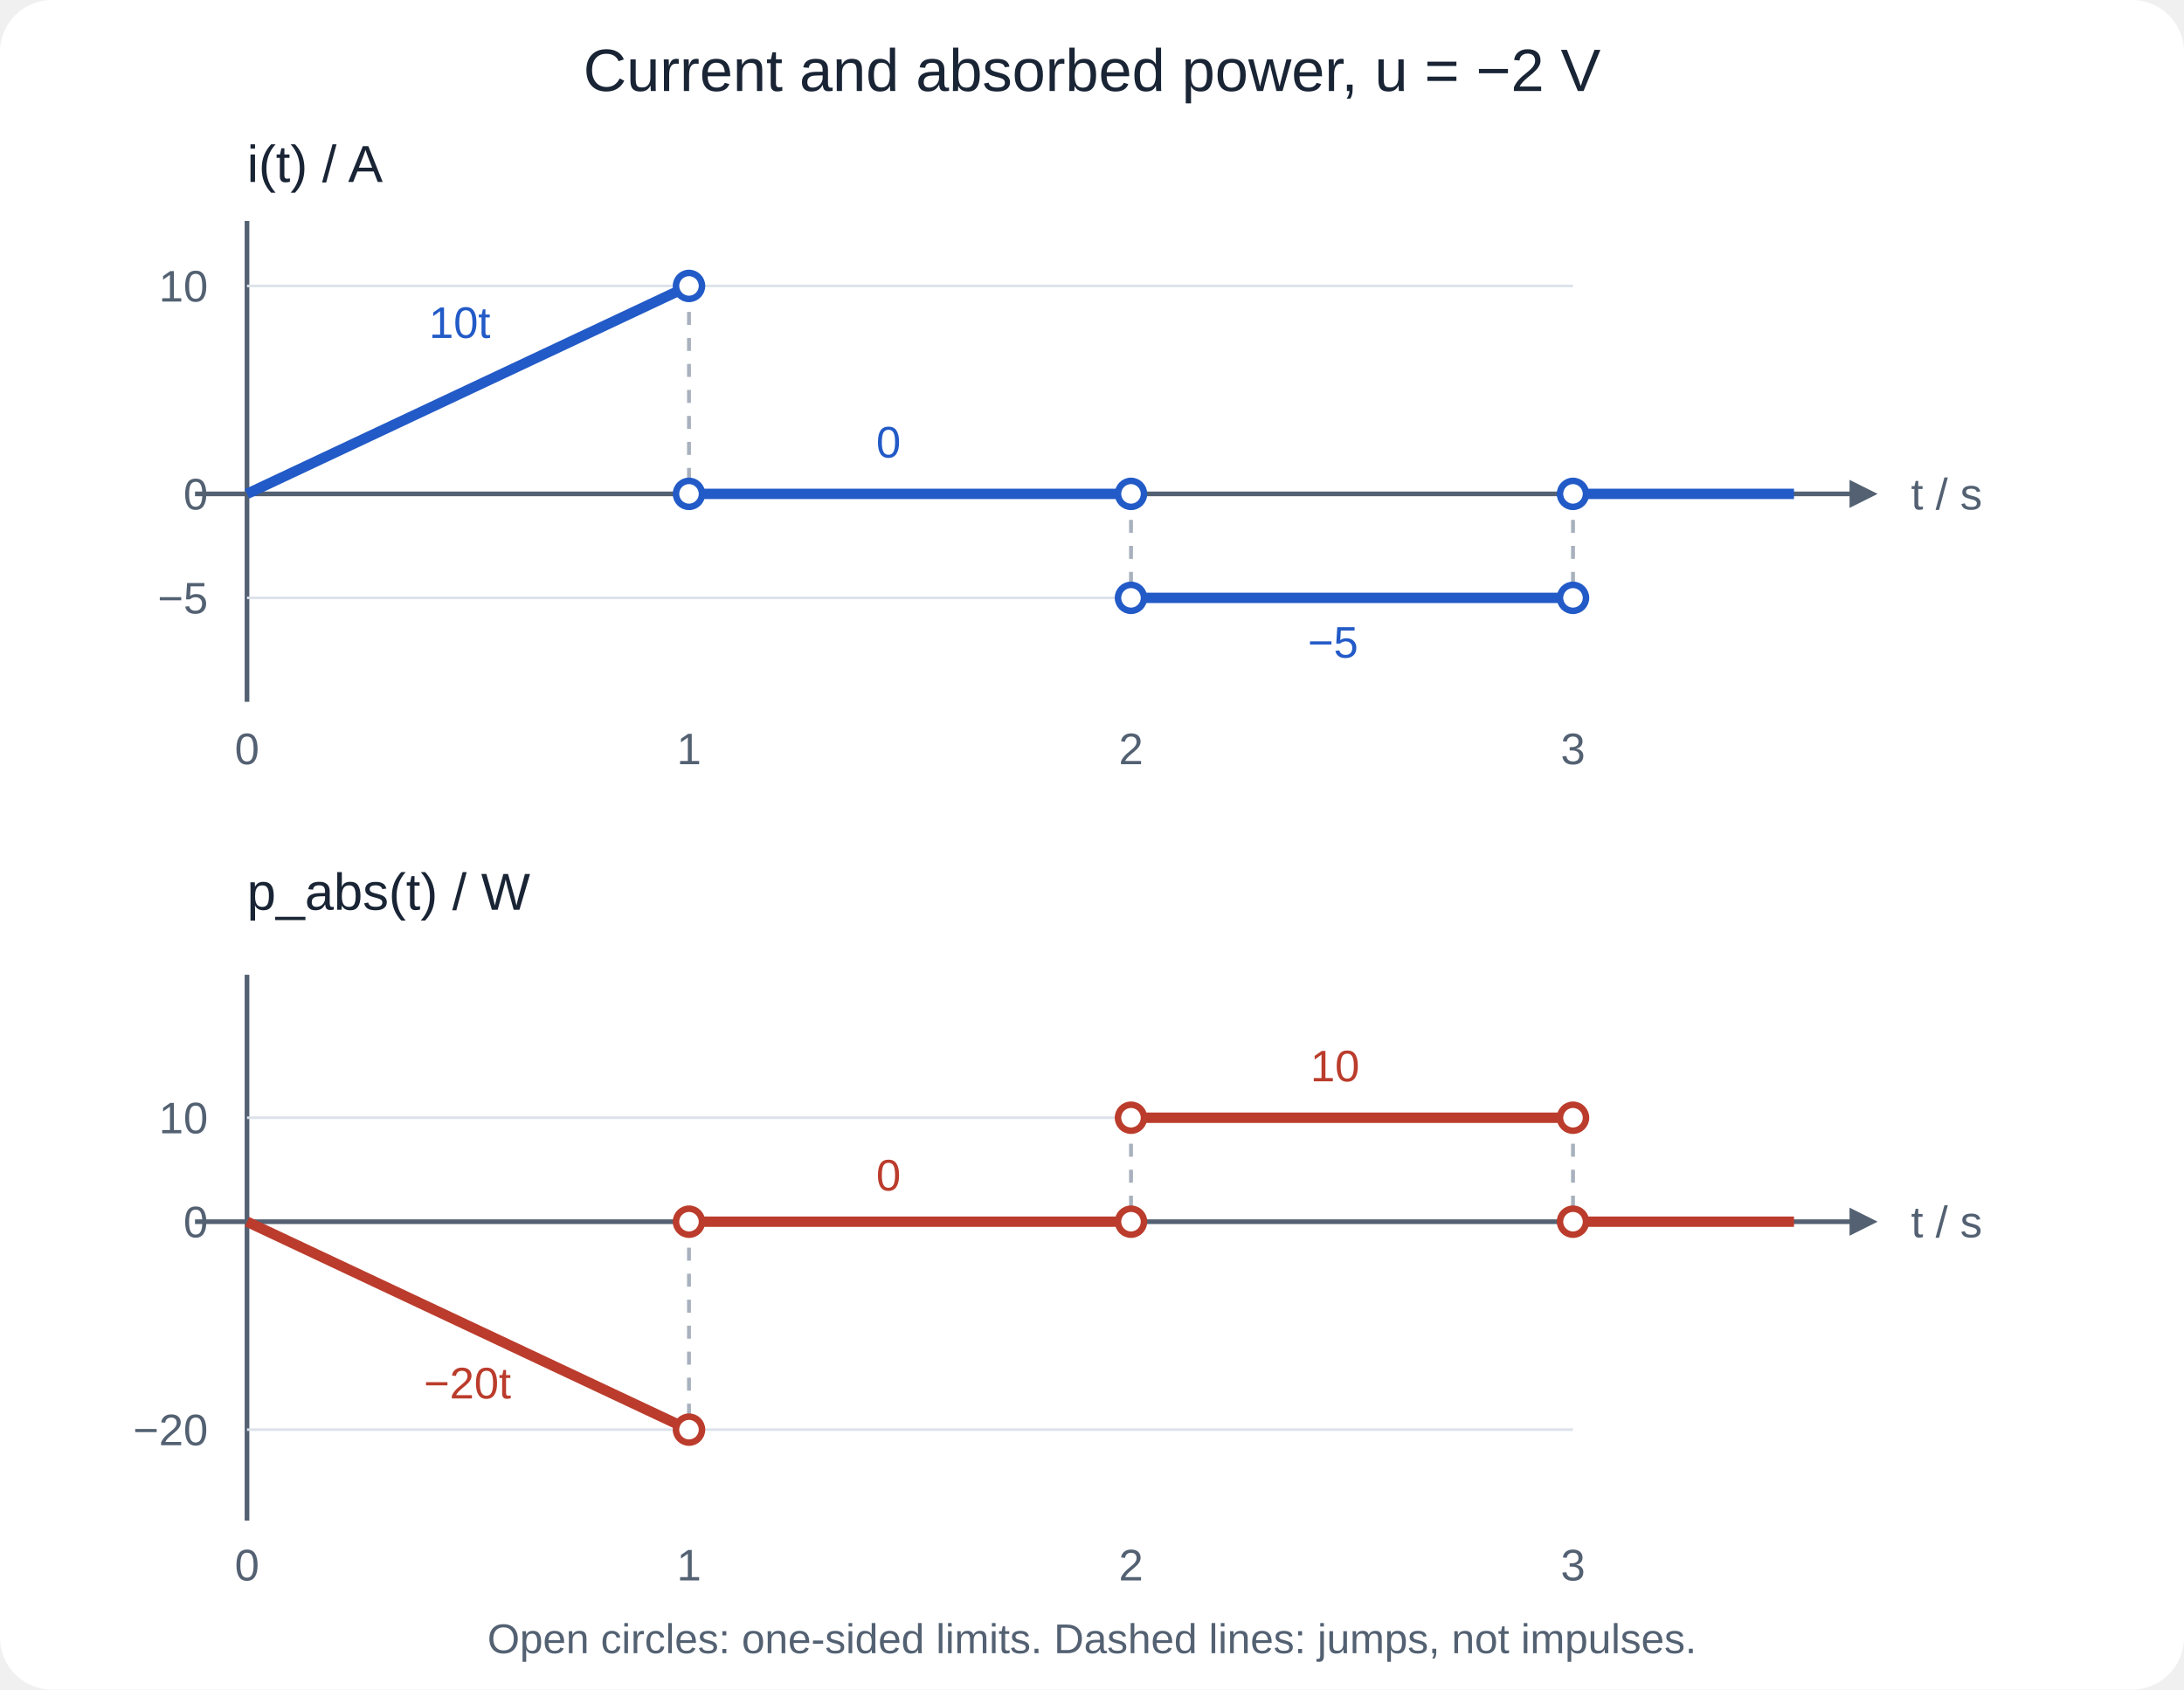
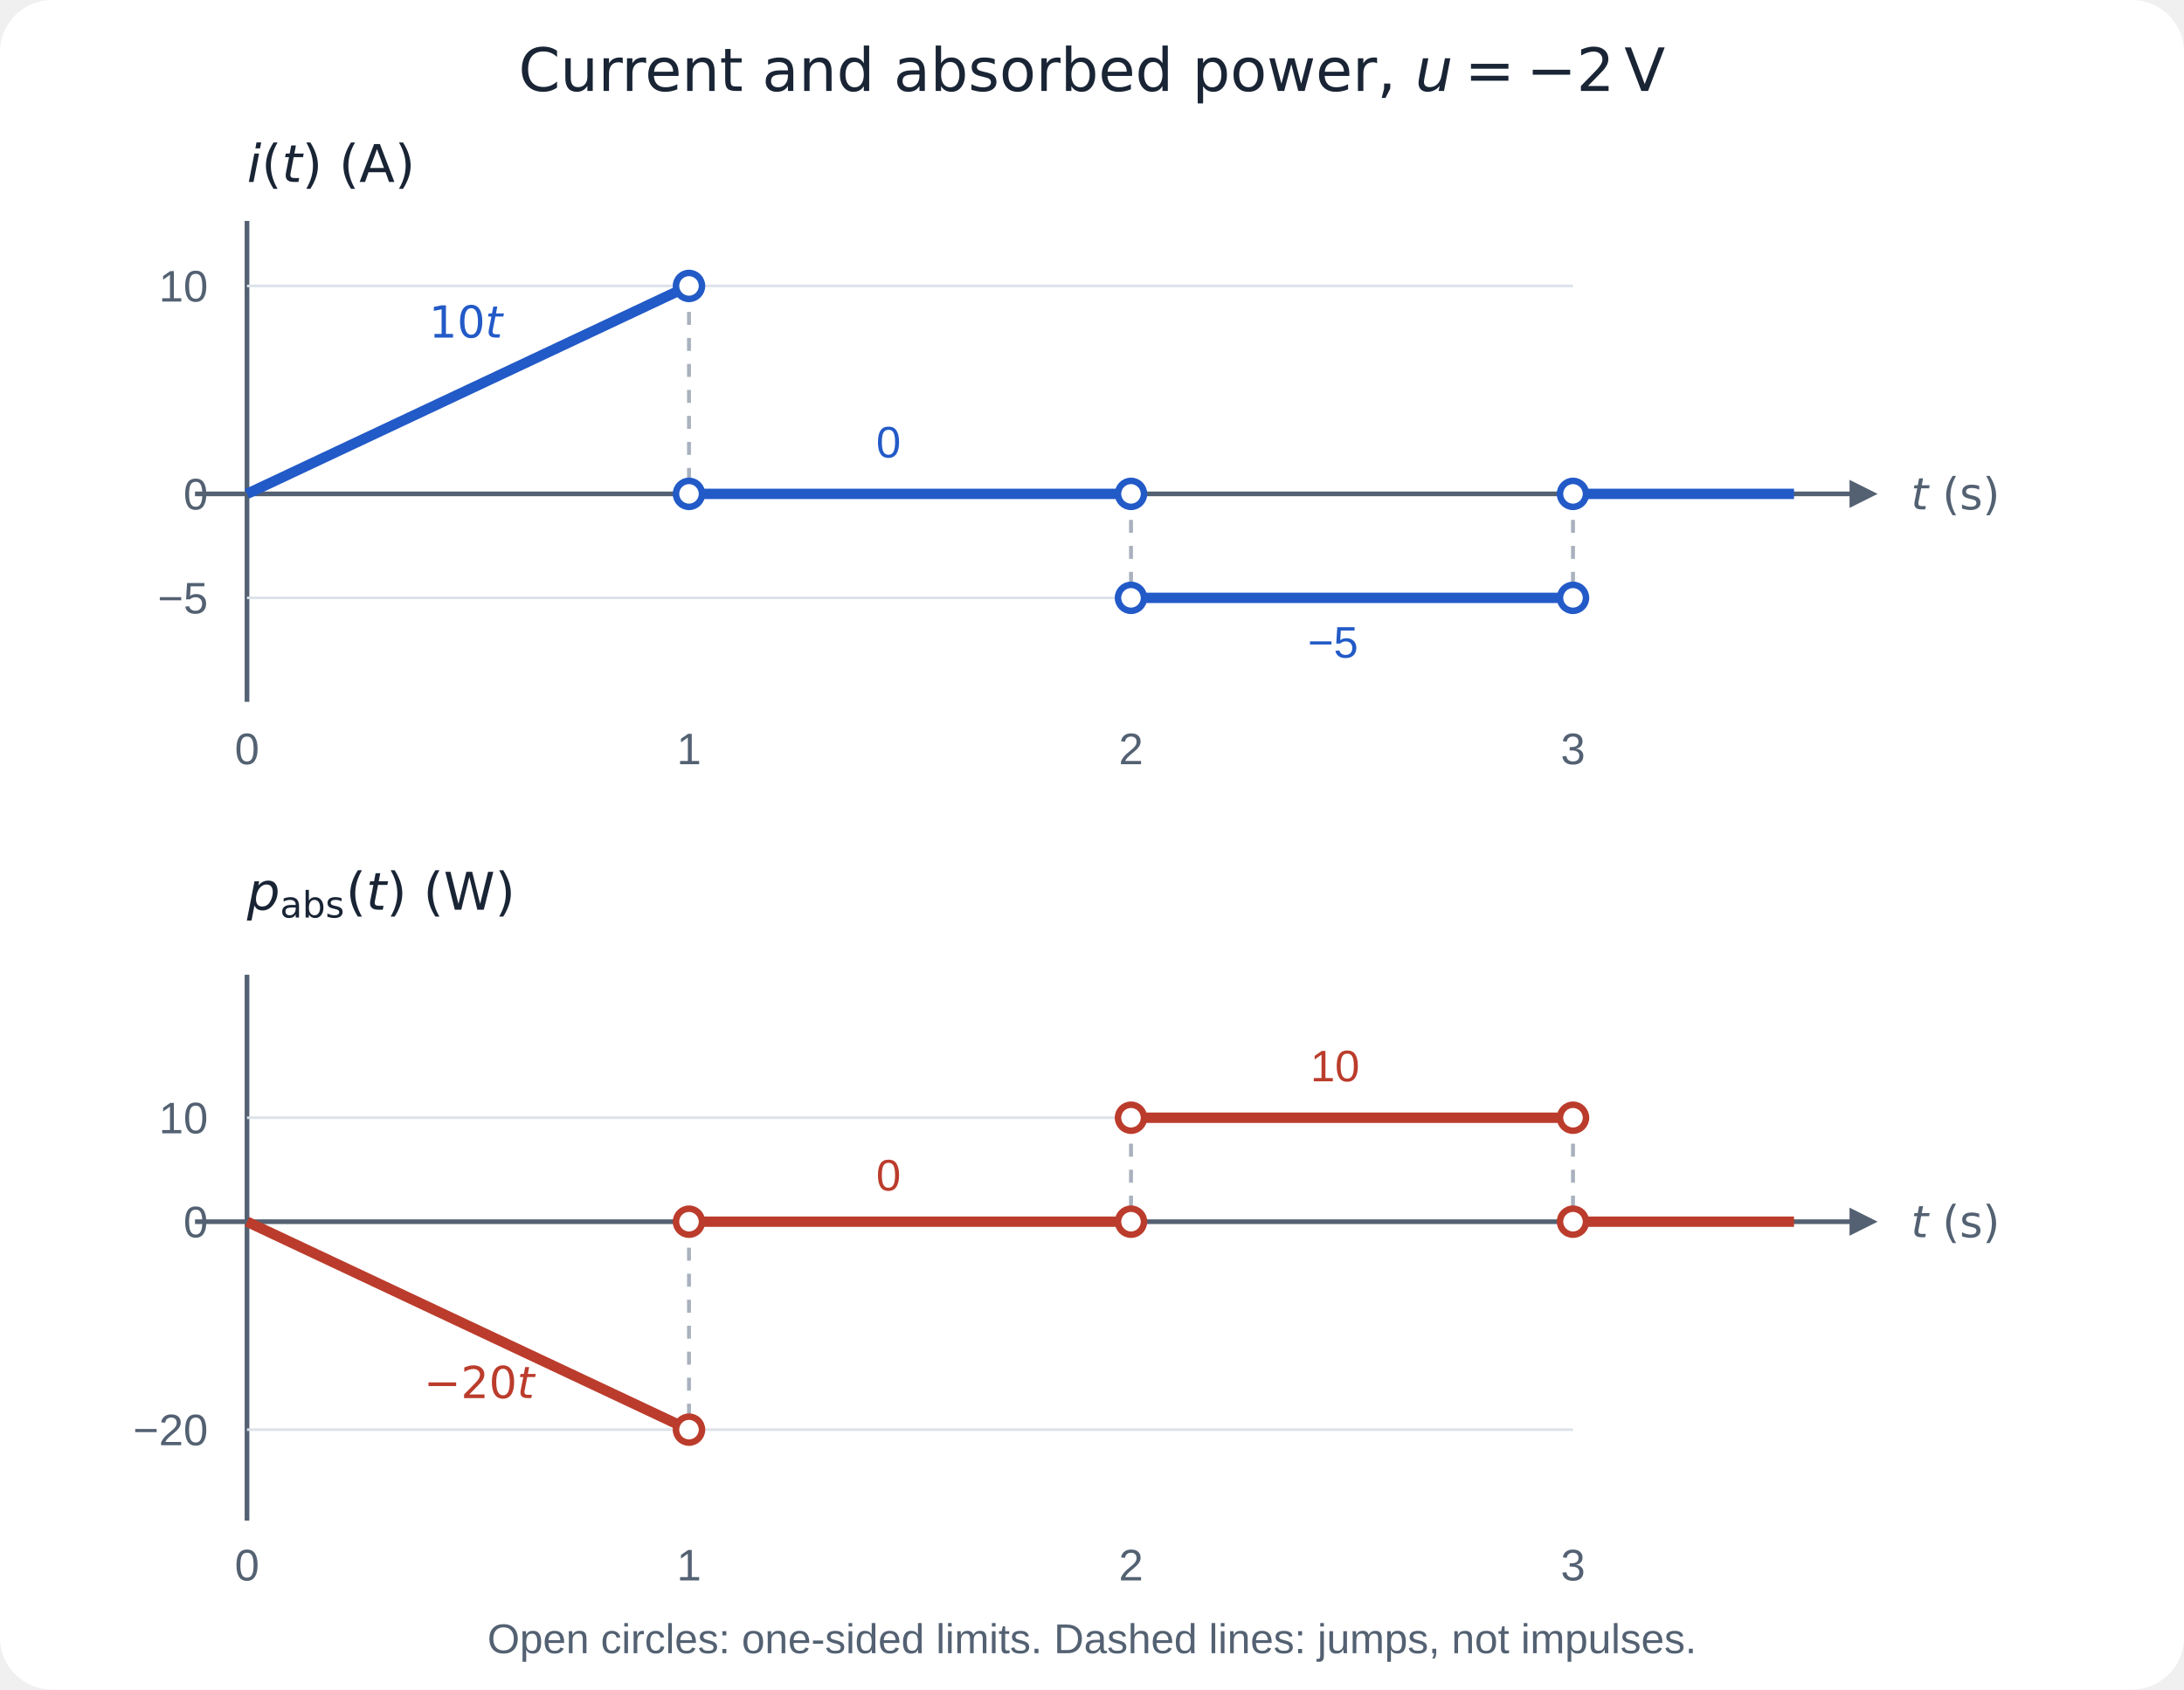
<svg xmlns="http://www.w3.org/2000/svg" width="840" height="650" viewBox="0 0 840 650" role="img" aria-labelledby="title desc">
  <defs>
    <marker id="axis" viewBox="0 0 10 10" refX="8" refY="5" markerWidth="6" markerHeight="6" orient="auto">
      <path d="M0 0L10 5L0 10Z" fill="#536172" />
    </marker>
  </defs>
  <rect width="840" height="650" rx="20" fill="white" />
  <g font-family="Arial, sans-serif" fill="#192435">
-     <text x="420" y="35" font-size="23" text-anchor="middle">Current and absorbed power, u = −2 V</text>
-     <text x="95" y="70" font-size="20">i(t) / A</text>
+     <g role="img" data-math-label="true" aria-label="Current and absorbed power, u = −2 V">
+       <path d="M214.243 19.522 L214.243 21.912 Q213.097 20.844 211.8 20.32 Q210.502 19.791 209.043 19.791 Q206.168 19.791 204.641 21.549 Q203.114 23.306 203.114 26.63 Q203.114 29.944 204.641 31.701 Q206.168 33.458 209.043 33.458 Q210.502 33.458 211.8 32.93 Q213.097 32.402 214.243 31.334 L214.243 33.706 Q213.054 34.515 211.721 34.921 Q210.391 35.323 208.91 35.323 Q205.101 35.323 202.909 32.995 Q200.72 30.662 200.72 26.63 Q200.72 22.587 202.909 20.258 Q205.101 17.926 208.91 17.926 Q210.412 17.926 211.742 18.325 Q213.075 18.724 214.243 19.522 Z M217.445 30.033 L217.445 22.418 L219.511 22.418 L219.511 29.954 Q219.511 31.74 220.205 32.635 Q220.902 33.527 222.296 33.527 Q223.967 33.527 224.938 32.459 Q225.911 31.392 225.911 29.548 L225.911 22.418 L227.978 22.418 L227.978 34.996 L225.911 34.996 L225.911 33.063 Q225.16 34.209 224.165 34.766 Q223.173 35.323 221.858 35.323 Q219.691 35.323 218.566 33.976 Q217.445 32.628 217.445 30.033 Z M222.645 22.116 L222.645 22.116 Z M239.522 24.348 Q239.173 24.147 238.764 24.053 Q238.354 23.956 237.862 23.956 Q236.108 23.956 235.17 25.096 Q234.232 26.235 234.232 28.37 L234.232 34.996 L232.155 34.996 L232.155 22.418 L234.232 22.418 L234.232 24.373 Q234.886 23.227 235.928 22.673 Q236.974 22.116 238.469 22.116 Q238.681 22.116 238.94 22.145 Q239.198 22.17 239.511 22.228 L239.522 24.348 Z M248.518 24.348 Q248.169 24.147 247.76 24.053 Q247.35 23.956 246.858 23.956 Q245.104 23.956 244.166 25.096 Q243.228 26.235 243.228 28.37 L243.228 34.996 L241.151 34.996 L241.151 22.418 L243.228 22.418 L243.228 24.373 Q243.882 23.227 244.924 22.673 Q245.97 22.116 247.465 22.116 Q247.677 22.116 247.936 22.145 Q248.194 22.17 248.507 22.228 L248.518 24.348 Z M260.986 28.19 L260.986 29.2 L251.484 29.2 Q251.62 31.334 252.77 32.452 Q253.92 33.57 255.976 33.57 Q257.165 33.57 258.283 33.279 Q259.401 32.987 260.504 32.402 L260.504 34.357 Q259.39 34.828 258.222 35.075 Q257.054 35.323 255.854 35.323 Q252.842 35.323 251.085 33.573 Q249.327 31.82 249.327 28.83 Q249.327 25.742 250.995 23.931 Q252.662 22.116 255.494 22.116 Q258.031 22.116 259.509 23.752 Q260.986 25.383 260.986 28.19 Z M258.919 27.582 Q258.898 25.89 257.97 24.88 Q257.043 23.867 255.516 23.867 Q253.787 23.867 252.749 24.844 Q251.71 25.822 251.552 27.597 L258.919 27.582 Z M274.834 27.403 L274.834 34.996 L272.768 34.996 L272.768 27.471 Q272.768 25.685 272.07 24.801 Q271.373 23.913 269.983 23.913 Q268.308 23.913 267.341 24.981 Q266.374 26.044 266.374 27.888 L266.374 34.996 L264.297 34.996 L264.297 22.418 L266.374 22.418 L266.374 24.373 Q267.118 23.238 268.121 22.677 Q269.127 22.116 270.442 22.116 Q272.61 22.116 273.72 23.457 Q274.834 24.797 274.834 27.403 Z M280.998 18.846 L280.998 22.418 L285.253 22.418 L285.253 24.025 L280.998 24.025 L280.998 30.853 Q280.998 32.391 281.419 32.829 Q281.839 33.268 283.133 33.268 L285.253 33.268 L285.253 34.996 L283.133 34.996 Q280.739 34.996 279.83 34.105 Q278.921 33.21 278.921 30.853 L278.921 24.025 L277.404 24.025 L277.404 22.418 L278.921 22.418 L278.921 18.846 L280.998 18.846 Z M301 28.675 Q298.495 28.675 297.529 29.246 Q296.562 29.818 296.562 31.201 Q296.562 32.301 297.288 32.948 Q298.014 33.591 299.257 33.591 Q300.979 33.591 302.017 32.373 Q303.056 31.155 303.056 29.135 L303.056 28.675 L301 28.675 Z M305.122 27.82 L305.122 34.996 L303.056 34.996 L303.056 33.088 Q302.348 34.231 301.291 34.777 Q300.235 35.323 298.707 35.323 Q296.777 35.323 295.635 34.238 Q294.495 33.153 294.495 31.334 Q294.495 29.214 295.915 28.136 Q297.338 27.058 300.156 27.058 L303.056 27.058 L303.056 26.853 Q303.056 25.426 302.118 24.646 Q301.18 23.867 299.484 23.867 Q298.405 23.867 297.381 24.125 Q296.361 24.384 295.419 24.902 L295.419 22.99 Q296.551 22.551 297.618 22.336 Q298.686 22.116 299.696 22.116 Q302.427 22.116 303.775 23.532 Q305.122 24.945 305.122 27.82 Z M319.835 27.403 L319.835 34.996 L317.768 34.996 L317.768 27.471 Q317.768 25.685 317.071 24.801 Q316.374 23.913 314.983 23.913 Q313.308 23.913 312.342 24.981 Q311.375 26.044 311.375 27.888 L311.375 34.996 L309.298 34.996 L309.298 22.418 L311.375 22.418 L311.375 24.373 Q312.119 23.238 313.121 22.677 Q314.128 22.116 315.443 22.116 Q317.61 22.116 318.72 23.457 Q319.835 24.797 319.835 27.403 Z M332.23 24.327 L332.23 17.52 L334.297 17.52 L334.297 34.996 L332.23 34.996 L332.23 33.11 Q331.58 34.231 330.584 34.777 Q329.592 35.323 328.198 35.323 Q325.92 35.323 324.486 33.505 Q323.055 31.683 323.055 28.718 Q323.055 25.753 324.486 23.935 Q325.92 22.116 328.198 22.116 Q329.592 22.116 330.584 22.663 Q331.58 23.205 332.23 24.327 Z M325.19 28.718 Q325.19 30.997 326.128 32.294 Q327.066 33.591 328.705 33.591 Q330.344 33.591 331.285 32.294 Q332.23 30.997 332.23 28.718 Q332.23 26.44 331.285 25.142 Q330.344 23.845 328.705 23.845 Q327.066 23.845 326.128 25.142 Q325.19 26.44 325.19 28.718 Z M351.582 28.675 Q349.077 28.675 348.111 29.246 Q347.144 29.818 347.144 31.201 Q347.144 32.301 347.87 32.948 Q348.596 33.591 349.839 33.591 Q351.561 33.591 352.599 32.373 Q353.638 31.155 353.638 29.135 L353.638 28.675 L351.582 28.675 Z M355.704 27.82 L355.704 34.996 L353.638 34.996 L353.638 33.088 Q352.93 34.231 351.873 34.777 Q350.817 35.323 349.289 35.323 Q347.36 35.323 346.217 34.238 Q345.077 33.153 345.077 31.334 Q345.077 29.214 346.497 28.136 Q347.92 27.058 350.738 27.058 L353.638 27.058 L353.638 26.853 Q353.638 25.426 352.7 24.646 Q351.762 23.867 350.066 23.867 Q348.988 23.867 347.963 24.125 Q346.943 24.384 346.001 24.902 L346.001 22.99 Q347.133 22.551 348.2 22.336 Q349.268 22.116 350.278 22.116 Q353.009 22.116 354.357 23.532 Q355.704 24.945 355.704 27.82 Z M368.99 28.718 Q368.99 26.44 368.052 25.142 Q367.114 23.845 365.475 23.845 Q363.833 23.845 362.895 25.142 Q361.957 26.44 361.957 28.718 Q361.957 30.997 362.895 32.294 Q363.833 33.591 365.475 33.591 Q367.114 33.591 368.052 32.294 Q368.99 30.997 368.99 28.718 Z M361.957 24.327 Q362.611 23.205 363.603 22.663 Q364.598 22.116 365.978 22.116 Q368.271 22.116 369.701 23.935 Q371.135 25.753 371.135 28.718 Q371.135 31.683 369.701 33.505 Q368.271 35.323 365.978 35.323 Q364.598 35.323 363.603 34.777 Q362.611 34.231 361.957 33.11 L361.957 34.996 L359.88 34.996 L359.88 17.52 L361.957 17.52 L361.957 24.327 Z M382.576 22.788 L382.576 24.743 Q381.703 24.294 380.758 24.071 Q379.816 23.845 378.803 23.845 Q377.264 23.845 376.495 24.316 Q375.726 24.787 375.726 25.732 Q375.726 26.45 376.276 26.86 Q376.826 27.27 378.49 27.64 L379.198 27.798 Q381.397 28.269 382.324 29.128 Q383.252 29.987 383.252 31.525 Q383.252 33.279 381.864 34.303 Q380.477 35.323 378.051 35.323 Q377.042 35.323 375.946 35.126 Q374.849 34.928 373.638 34.536 L373.638 32.402 Q374.785 32.998 375.895 33.297 Q377.006 33.591 378.098 33.591 Q379.557 33.591 380.341 33.092 Q381.128 32.592 381.128 31.683 Q381.128 30.842 380.56 30.393 Q379.996 29.944 378.073 29.527 L377.354 29.358 Q375.435 28.955 374.58 28.118 Q373.728 27.281 373.728 25.822 Q373.728 24.046 374.986 23.083 Q376.244 22.116 378.558 22.116 Q379.701 22.116 380.711 22.285 Q381.724 22.451 382.576 22.788 Z M391.414 23.867 Q389.754 23.867 388.787 25.164 Q387.821 26.461 387.821 28.718 Q387.821 30.975 388.78 32.272 Q389.743 33.57 391.414 33.57 Q393.068 33.57 394.031 32.269 Q394.997 30.964 394.997 28.718 Q394.997 26.483 394.031 25.175 Q393.068 23.867 391.414 23.867 Z M391.414 22.116 Q394.11 22.116 395.648 23.87 Q397.19 25.62 397.19 28.718 Q397.19 31.805 395.648 33.566 Q394.11 35.323 391.414 35.323 Q388.708 35.323 387.174 33.566 Q385.643 31.805 385.643 28.718 Q385.643 25.62 387.174 23.87 Q388.708 22.116 391.414 22.116 Z M407.901 24.348 Q407.553 24.147 407.143 24.053 Q406.733 23.956 406.241 23.956 Q404.487 23.956 403.549 25.096 Q402.611 26.235 402.611 28.37 L402.611 34.996 L400.534 34.996 L400.534 22.418 L402.611 22.418 L402.611 24.373 Q403.265 23.227 404.307 22.673 Q405.353 22.116 406.848 22.116 Q407.06 22.116 407.319 22.145 Q407.578 22.17 407.89 22.228 L407.901 24.348 Z M419.1 28.718 Q419.1 26.44 418.162 25.142 Q417.224 23.845 415.586 23.845 Q413.943 23.845 413.005 25.142 Q412.067 26.44 412.067 28.718 Q412.067 30.997 413.005 32.294 Q413.943 33.591 415.586 33.591 Q417.224 33.591 418.162 32.294 Q419.1 30.997 419.1 28.718 Z M412.067 24.327 Q412.721 23.205 413.713 22.663 Q414.709 22.116 416.089 22.116 Q418.381 22.116 419.812 23.935 Q421.246 25.753 421.246 28.718 Q421.246 31.683 419.812 33.505 Q418.381 35.323 416.089 35.323 Q414.709 35.323 413.713 34.777 Q412.721 34.231 412.067 33.11 L412.067 34.996 L409.99 34.996 L409.99 17.52 L412.067 17.52 L412.067 24.327 Z M435.428 28.19 L435.428 29.2 L425.927 29.2 Q426.063 31.334 427.213 32.452 Q428.363 33.57 430.419 33.57 Q431.608 33.57 432.726 33.279 Q433.844 32.987 434.947 32.402 L434.947 34.357 Q433.833 34.828 432.665 35.075 Q431.497 35.323 430.297 35.323 Q427.285 35.323 425.528 33.573 Q423.77 31.82 423.77 28.83 Q423.77 25.742 425.438 23.931 Q427.105 22.116 429.937 22.116 Q432.474 22.116 433.951 23.752 Q435.428 25.383 435.428 28.19 Z M433.362 27.582 Q433.34 25.89 432.413 24.88 Q431.486 23.867 429.959 23.867 Q428.23 23.867 427.192 24.844 Q426.153 25.822 425.995 27.597 L433.362 27.582 Z M447.096 24.327 L447.096 17.52 L449.162 17.52 L449.162 34.996 L447.096 34.996 L447.096 33.11 Q446.445 34.231 445.45 34.777 Q444.458 35.323 443.063 35.323 Q440.785 35.323 439.351 33.505 Q437.921 31.683 437.921 28.718 Q437.921 25.753 439.351 23.935 Q440.785 22.116 443.063 22.116 Q444.458 22.116 445.45 22.663 Q446.445 23.205 447.096 24.327 Z M440.055 28.718 Q440.055 30.997 440.993 32.294 Q441.931 33.591 443.57 33.591 Q445.209 33.591 446.15 32.294 Q447.096 30.997 447.096 28.718 Q447.096 26.44 446.15 25.142 Q445.209 23.845 443.57 23.845 Q441.931 23.845 440.993 25.142 Q440.055 26.44 440.055 28.718 Z M462.728 33.11 L462.728 39.78 L460.651 39.78 L460.651 22.418 L462.728 22.418 L462.728 24.327 Q463.382 23.205 464.374 22.663 Q465.369 22.116 466.749 22.116 Q469.042 22.116 470.472 23.935 Q471.906 25.753 471.906 28.718 Q471.906 31.683 470.472 33.505 Q469.042 35.323 466.749 35.323 Q465.369 35.323 464.374 34.777 Q463.382 34.231 462.728 33.11 Z M469.761 28.718 Q469.761 26.44 468.823 25.142 Q467.885 23.845 466.246 23.845 Q464.604 23.845 463.666 25.142 Q462.728 26.44 462.728 28.718 Q462.728 30.997 463.666 32.294 Q464.604 33.591 466.246 33.591 Q467.885 33.591 468.823 32.294 Q469.761 30.997 469.761 28.718 Z M480.202 23.867 Q478.542 23.867 477.575 25.164 Q476.609 26.461 476.609 28.718 Q476.609 30.975 477.568 32.272 Q478.531 33.57 480.202 33.57 Q481.856 33.57 482.819 32.269 Q483.785 30.964 483.785 28.718 Q483.785 26.483 482.819 25.175 Q481.856 23.867 480.202 23.867 Z M480.202 22.116 Q482.898 22.116 484.436 23.87 Q485.978 25.62 485.978 28.718 Q485.978 31.805 484.436 33.566 Q482.898 35.323 480.202 35.323 Q477.496 35.323 475.962 33.566 Q474.431 31.805 474.431 28.718 Q474.431 25.62 475.962 23.87 Q477.496 22.116 480.202 22.116 Z M488.201 22.418 L490.267 22.418 L492.851 32.233 L495.421 22.418 L497.857 22.418 L500.441 32.233 L503.014 22.418 L505.081 22.418 L501.789 34.996 L499.352 34.996 L496.646 24.686 L493.929 34.996 L491.489 34.996 L488.201 22.418 Z M518.972 28.19 L518.972 29.2 L509.47 29.2 Q509.607 31.334 510.757 32.452 Q511.907 33.57 513.962 33.57 Q515.152 33.57 516.269 33.279 Q517.387 32.987 518.49 32.402 L518.49 34.357 Q517.376 34.828 516.208 35.075 Q515.04 35.323 513.84 35.323 Q510.828 35.323 509.071 33.573 Q507.314 31.82 507.314 28.83 Q507.314 25.742 508.981 23.931 Q510.649 22.116 513.481 22.116 Q516.018 22.116 517.495 23.752 Q518.972 25.383 518.972 28.19 Z M516.905 27.582 Q516.884 25.89 515.957 24.88 Q515.03 23.867 513.502 23.867 Q511.774 23.867 510.735 24.844 Q509.696 25.822 509.538 27.597 L516.905 27.582 Z M529.651 24.348 Q529.302 24.147 528.892 24.053 Q528.483 23.956 527.99 23.956 Q526.237 23.956 525.299 25.096 Q524.361 26.235 524.361 28.37 L524.361 34.996 L522.284 34.996 L522.284 22.418 L524.361 22.418 L524.361 24.373 Q525.015 23.227 526.057 22.673 Q527.103 22.116 528.598 22.116 Q528.81 22.116 529.069 22.145 Q529.327 22.17 529.64 22.228 L529.651 24.348 Z M532.347 32.143 L534.715 32.143 L534.715 34.076 L532.875 37.67 L531.427 37.67 L532.347 34.076 L532.347 32.143 Z M545.812 30.008 L547.285 22.418 L549.362 22.418 L547.889 29.933 Q547.778 30.483 547.727 30.874 Q547.677 31.266 547.677 31.525 Q547.677 32.481 548.259 33.005 Q548.845 33.527 549.912 33.527 Q551.573 33.527 552.784 32.405 Q553.998 31.28 554.369 29.379 L555.752 22.418 L557.819 22.418 L555.382 34.996 L553.316 34.996 L553.729 33.02 Q552.856 34.12 551.648 34.723 Q550.441 35.323 549.082 35.323 Q547.429 35.323 546.509 34.418 Q545.589 33.512 545.589 31.895 Q545.589 31.561 545.643 31.054 Q545.7 30.547 545.812 30.008 Z M565.768 24.553 L580.165 24.553 L580.165 26.44 L565.768 26.44 L565.768 24.553 Z M565.768 29.135 L580.165 29.135 L580.165 31.043 L565.768 31.043 L565.768 29.135 Z M589.521 26.831 L603.917 26.831 L603.917 28.74 L589.521 28.74 L589.521 26.831 Z M610.769 33.088 L618.686 33.088 L618.686 34.996 L608.041 34.996 L608.041 33.088 Q609.331 31.751 611.559 29.502 Q613.791 27.248 614.363 26.594 Q615.451 25.372 615.883 24.524 Q616.318 23.676 616.318 22.857 Q616.318 21.52 615.38 20.679 Q614.442 19.834 612.936 19.834 Q611.869 19.834 610.683 20.205 Q609.5 20.575 608.153 21.329 L608.153 19.037 Q609.522 18.487 610.711 18.206 Q611.904 17.926 612.893 17.926 Q615.498 17.926 617.047 19.231 Q618.596 20.532 618.596 22.709 Q618.596 23.744 618.208 24.672 Q617.823 25.595 616.799 26.853 Q616.519 27.18 615.013 28.736 Q613.511 30.292 610.769 33.088 Z M631.303 34.996 L624.903 18.228 L627.271 18.228 L632.586 32.344 L637.909 18.228 L640.266 18.228 L633.876 34.996 L631.303 34.996 Z" fill="#192435" stroke="none" data-math-glyph="true" />
+     </g>
+     <g role="img" data-math-label="true" aria-label="i(t) / A">
+       <path d="M98.662 54.8 L100.459 54.8 L100.019 57.078 L98.222 57.078 L98.662 54.8 Z M97.841 59.059 L99.638 59.059 L97.5 69.997 L95.703 69.997 L97.841 59.059 Z M106.757 54.822 Q105.45 57.066 104.813 59.266 Q104.179 61.462 104.179 63.719 Q104.179 65.972 104.819 68.184 Q105.46 70.397 106.757 72.634 L105.194 72.634 Q103.732 70.338 103.004 68.122 Q102.275 65.906 102.275 63.719 Q102.275 61.541 102.997 59.334 Q103.722 57.125 105.194 54.822 L106.757 54.822 Z M116.816 59.059 L116.544 60.456 L112.959 60.456 L111.797 66.394 Q111.737 66.725 111.709 66.95 Q111.681 67.175 111.681 67.3 Q111.681 67.925 112.056 68.209 Q112.431 68.494 113.263 68.494 L115.078 68.494 L114.775 69.997 L113.056 69.997 Q111.456 69.997 110.669 69.372 Q109.884 68.747 109.884 67.478 Q109.884 67.253 109.912 66.984 Q109.941 66.716 110 66.394 L111.162 60.456 L109.638 60.456 L109.922 59.059 L111.416 59.059 L112.022 55.953 L113.819 55.953 L113.222 59.059 L116.816 59.059 Z M117.804 54.822 L119.367 54.822 Q120.829 57.125 121.557 59.334 Q122.286 61.541 122.286 63.719 Q122.286 65.906 121.557 68.122 Q120.829 70.338 119.367 72.634 L117.804 72.634 Q119.101 70.397 119.742 68.184 Q120.382 65.972 120.382 63.719 Q120.382 61.462 119.742 59.266 Q119.101 57.066 117.804 54.822 Z M136.561 54.822 Q135.255 57.066 134.618 59.266 Q133.983 61.462 133.983 63.719 Q133.983 65.972 134.624 68.184 Q135.264 70.397 136.561 72.634 L134.999 72.634 Q133.536 70.338 132.808 68.122 Q132.08 65.906 132.08 63.719 Q132.08 61.541 132.802 59.334 Q133.527 57.125 134.999 54.822 L136.561 54.822 Z M145.002 57.359 L142.323 64.616 L147.686 64.616 L145.002 57.359 Z M143.886 55.416 L146.123 55.416 L151.68 69.997 L149.63 69.997 L148.302 66.256 L141.73 66.256 L140.402 69.997 L138.32 69.997 L143.886 55.416 Z M153.449 54.822 L155.011 54.822 Q156.474 57.125 157.202 59.334 Q157.93 61.541 157.93 63.719 Q157.93 65.906 157.202 68.122 Q156.474 70.338 155.011 72.634 L153.449 72.634 Q154.746 70.397 155.386 68.184 Q156.027 65.972 156.027 63.719 Q156.027 61.462 155.386 59.266 Q154.746 57.066 153.449 54.822 Z" fill="#192435" stroke="none" data-math-glyph="true" />
+     </g>
    <path d="M95 270V85M75 190H720" stroke="#536172" stroke-width="1.8" fill="none" marker-end="url(#axis)" />
    <path d="M95 110H605M95 230H605" stroke="#dce2ea" fill="none" />
    <g fill="#536172" font-size="17" text-anchor="end">
      <text x="80" y="116">10</text>
      <text x="80" y="196">0</text>
      <text x="80" y="236">−5</text>
    </g>
    <g stroke="#a8b1bd" stroke-dasharray="5 5" stroke-width="1.5">
      <path d="M265 110V190" />
      <path d="M435 190V230" />
      <path d="M605 190V230" />
    </g>
    <g fill="none" stroke="#225ac7" stroke-width="4">
      <path d="M95 190L265 110M265 190H435M435 230H605M605 190H690" />
    </g>
    <g fill="white" stroke="#225ac7" stroke-width="2.5">
      <circle cx="265" cy="110" r="5" />
      <circle cx="265" cy="190" r="5" />
      <circle cx="435" cy="190" r="5" />
      <circle cx="435" cy="230" r="5" />
      <circle cx="605" cy="230" r="5" />
      <circle cx="605" cy="190" r="5" />
    </g>
    <g font-size="17" fill="#225ac7">
-       <text x="165" y="130">10t</text>
+       <g role="img" data-math-label="true" aria-label="10t">
+         <path d="M167.109 128.457 L169.848 128.457 L169.848 119 L166.867 119.598 L166.867 118.071 L169.832 117.473 L171.508 117.473 L171.508 128.457 L174.246 128.457 L174.246 129.867 L167.109 129.867 L167.109 128.457 Z M181.219 118.578 Q179.925 118.578 179.272 119.853 Q178.621 121.125 178.621 123.683 Q178.621 126.231 179.272 127.506 Q179.925 128.781 181.219 128.781 Q182.523 128.781 183.174 127.506 Q183.827 126.231 183.827 123.683 Q183.827 121.125 183.174 119.853 Q182.523 118.578 181.219 118.578 Z M181.219 117.25 Q183.304 117.25 184.404 118.9 Q185.503 120.546 185.503 123.683 Q185.503 126.812 184.404 128.462 Q183.304 130.109 181.219 130.109 Q179.136 130.109 178.037 128.462 Q176.937 126.812 176.937 123.683 Q176.937 120.546 178.037 118.9 Q179.136 117.25 181.219 117.25 Z M193.82 120.57 L193.589 121.758 L190.542 121.758 L189.554 126.805 Q189.503 127.086 189.479 127.277 Q189.455 127.469 189.455 127.575 Q189.455 128.106 189.774 128.348 Q190.093 128.59 190.799 128.59 L192.343 128.59 L192.085 129.867 L190.624 129.867 Q189.264 129.867 188.595 129.336 Q187.928 128.805 187.928 127.726 Q187.928 127.535 187.952 127.307 Q187.976 127.078 188.026 126.805 L189.014 121.758 L187.718 121.758 L187.96 120.57 L189.23 120.57 L189.745 117.93 L191.272 117.93 L190.765 120.57 L193.82 120.57 Z" fill="#225ac7" stroke="none" data-math-glyph="true" />
+       </g>
      <text x="337" y="176">0</text>
      <text x="503" y="253">−5</text>
    </g>
    <g fill="#536172" font-size="17" text-anchor="middle">
      <text x="95" y="294">0</text>
      <text x="265" y="294">1</text>
      <text x="435" y="294">2</text>
      <text x="605" y="294">3</text>
    </g>
-     <text x="735" y="196" font-size="17" fill="#536172">t / s</text>
-     <text x="95" y="350" font-size="20">p_abs(t) / W</text>
+     <g role="img" data-math-label="true" aria-label="t / s">
+       <path d="M742.188 186.682 L741.957 187.869 L738.91 187.869 L737.922 192.916 Q737.871 193.198 737.847 193.389 Q737.824 193.58 737.824 193.686 Q737.824 194.218 738.142 194.459 Q738.461 194.701 739.168 194.701 L740.711 194.701 L740.453 195.979 L738.992 195.979 Q737.632 195.979 736.963 195.447 Q736.296 194.916 736.296 193.838 Q736.296 193.647 736.32 193.418 Q736.344 193.19 736.395 192.916 L737.383 187.869 L736.086 187.869 L736.328 186.682 L737.598 186.682 L738.113 184.042 L739.64 184.042 L739.133 186.682 L742.188 186.682 Z M752.339 183.08 Q751.229 184.987 750.687 186.857 Q750.148 188.725 750.148 190.642 Q750.148 192.558 750.692 194.438 Q751.237 196.319 752.339 198.221 L751.011 198.221 Q749.768 196.268 749.149 194.385 Q748.53 192.502 748.53 190.642 Q748.53 188.791 749.144 186.916 Q749.76 185.038 751.011 183.08 L752.339 183.08 Z M761.229 186.955 L761.229 188.4 Q760.584 188.068 759.885 187.904 Q759.189 187.736 758.44 187.736 Q757.304 187.736 756.735 188.084 Q756.167 188.432 756.167 189.131 Q756.167 189.662 756.573 189.965 Q756.979 190.268 758.209 190.541 L758.733 190.658 Q760.358 191.006 761.044 191.641 Q761.729 192.276 761.729 193.413 Q761.729 194.709 760.704 195.466 Q759.678 196.22 757.885 196.22 Q757.139 196.22 756.329 196.074 Q755.519 195.928 754.623 195.639 L754.623 194.061 Q755.471 194.502 756.292 194.722 Q757.112 194.94 757.92 194.94 Q758.998 194.94 759.577 194.571 Q760.159 194.202 760.159 193.53 Q760.159 192.908 759.739 192.576 Q759.322 192.244 757.901 191.936 L757.37 191.811 Q755.952 191.514 755.319 190.895 Q754.69 190.276 754.69 189.197 Q754.69 187.885 755.619 187.173 Q756.549 186.459 758.26 186.459 Q759.104 186.459 759.851 186.584 Q760.6 186.706 761.229 186.955 Z M763.921 183.08 L765.249 183.08 Q766.492 185.038 767.111 186.916 Q767.73 188.791 767.73 190.642 Q767.73 192.502 767.111 194.385 Q766.492 196.268 765.249 198.221 L763.921 198.221 Q765.024 196.319 765.568 194.438 Q766.113 192.558 766.113 190.642 Q766.113 188.725 765.568 186.857 Q765.024 184.987 763.921 183.08 Z" fill="#536172" stroke="none" data-math-glyph="true" />
+     </g>
+     <g role="img" data-math-label="true" aria-label="p_abs(t) / W">
+       <path d="M104.922 343.238 Q104.922 341.8 104.297 341.041 Q103.672 340.278 102.5 340.278 Q101.7 340.278 100.972 340.688 Q100.244 341.097 99.678 341.878 Q99.122 342.65 98.787 343.744 Q98.456 344.837 98.456 345.913 Q98.456 347.278 99.081 348.016 Q99.706 348.753 100.859 348.753 Q101.709 348.753 102.438 348.353 Q103.166 347.953 103.681 347.191 Q104.237 346.391 104.578 345.306 Q104.922 344.222 104.922 343.238 Z M99.356 340.697 Q100.078 339.75 101.059 339.262 Q102.041 338.775 103.244 338.775 Q104.922 338.775 105.85 339.875 Q106.778 340.972 106.778 342.953 Q106.778 344.575 106.2 346.044 Q105.625 347.512 104.541 348.675 Q103.819 349.447 102.909 349.853 Q102.003 350.259 100.997 350.259 Q99.834 350.259 99.044 349.775 Q98.253 349.291 97.862 348.334 L96.737 354.134 L94.941 354.134 L97.881 339.038 L99.678 339.038 L99.356 340.697 Z M112.495 349.127 Q110.97 349.127 110.382 349.475 Q109.793 349.823 109.793 350.665 Q109.793 351.334 110.235 351.728 Q110.677 352.12 111.434 352.12 Q112.482 352.12 113.114 351.378 Q113.746 350.637 113.746 349.407 L113.746 349.127 L112.495 349.127 Z M115.004 348.607 L115.004 352.975 L113.746 352.975 L113.746 351.813 Q113.315 352.509 112.672 352.842 Q112.029 353.174 111.099 353.174 Q109.924 353.174 109.229 352.513 Q108.535 351.853 108.535 350.746 Q108.535 349.455 109.399 348.799 Q110.266 348.143 111.981 348.143 L113.746 348.143 L113.746 348.018 Q113.746 347.15 113.175 346.675 Q112.604 346.2 111.572 346.2 Q110.915 346.2 110.292 346.358 Q109.671 346.515 109.097 346.83 L109.097 345.667 Q109.787 345.4 110.436 345.268 Q111.086 345.135 111.701 345.135 Q113.363 345.135 114.183 345.997 Q115.004 346.857 115.004 348.607 Z M123.091 349.153 Q123.091 347.767 122.52 346.977 Q121.949 346.187 120.951 346.187 Q119.952 346.187 119.381 346.977 Q118.81 347.767 118.81 349.153 Q118.81 350.54 119.381 351.33 Q119.952 352.12 120.951 352.12 Q121.949 352.12 122.52 351.33 Q123.091 350.54 123.091 349.153 Z M118.81 346.48 Q119.208 345.798 119.812 345.467 Q120.418 345.135 121.258 345.135 Q122.653 345.135 123.524 346.242 Q124.397 347.349 124.397 349.153 Q124.397 350.958 123.524 352.067 Q122.653 353.174 121.258 353.174 Q120.418 353.174 119.812 352.842 Q119.208 352.509 118.81 351.827 L118.81 352.975 L117.545 352.975 L117.545 342.337 L118.81 342.337 L118.81 346.48 Z M131.361 345.544 L131.361 346.734 Q130.829 346.461 130.254 346.325 Q129.681 346.187 129.064 346.187 Q128.127 346.187 127.659 346.474 Q127.191 346.76 127.191 347.336 Q127.191 347.773 127.526 348.022 Q127.861 348.272 128.873 348.497 L129.304 348.593 Q130.643 348.88 131.207 349.403 Q131.772 349.926 131.772 350.862 Q131.772 351.929 130.927 352.553 Q130.083 353.174 128.606 353.174 Q127.992 353.174 127.325 353.054 Q126.657 352.933 125.92 352.695 L125.92 351.396 Q126.618 351.759 127.294 351.94 Q127.97 352.12 128.635 352.12 Q129.523 352.12 130 351.816 Q130.479 351.512 130.479 350.958 Q130.479 350.446 130.133 350.173 Q129.79 349.899 128.62 349.646 L128.182 349.543 Q127.014 349.298 126.493 348.788 Q125.975 348.278 125.975 347.39 Q125.975 346.31 126.741 345.723 Q127.506 345.135 128.915 345.135 Q129.611 345.135 130.225 345.238 Q130.842 345.338 131.361 345.544 Z M139.202 334.8 Q137.896 337.044 137.258 339.244 Q136.624 341.441 136.624 343.697 Q136.624 345.95 137.264 348.163 Q137.905 350.375 139.202 352.613 L137.639 352.613 Q136.177 350.316 135.449 348.1 Q134.721 345.884 134.721 343.697 Q134.721 341.519 135.443 339.312 Q136.168 337.103 137.639 334.8 L139.202 334.8 Z M149.261 339.038 L148.989 340.434 L145.405 340.434 L144.242 346.372 Q144.183 346.703 144.155 346.928 Q144.127 347.153 144.127 347.278 Q144.127 347.903 144.502 348.188 Q144.877 348.472 145.708 348.472 L147.523 348.472 L147.22 349.975 L145.502 349.975 Q143.902 349.975 143.114 349.35 Q142.33 348.725 142.33 347.456 Q142.33 347.231 142.358 346.962 Q142.386 346.694 142.445 346.372 L143.608 340.434 L142.083 340.434 L142.367 339.038 L143.861 339.038 L144.467 335.931 L146.264 335.931 L145.667 339.038 L149.261 339.038 Z M150.25 334.8 L151.812 334.8 Q153.275 337.103 154.003 339.312 Q154.731 341.519 154.731 343.697 Q154.731 345.884 154.003 348.1 Q153.275 350.316 151.812 352.613 L150.25 352.613 Q151.546 350.375 152.187 348.163 Q152.828 345.95 152.828 343.697 Q152.828 341.441 152.187 339.244 Q151.546 337.044 150.25 334.8 Z M169.007 334.8 Q167.7 337.044 167.063 339.244 Q166.429 341.441 166.429 343.697 Q166.429 345.95 167.069 348.163 Q167.71 350.375 169.007 352.613 L167.444 352.613 Q165.982 350.316 165.254 348.1 Q164.525 345.884 164.525 343.697 Q164.525 341.519 165.247 339.312 Q165.972 337.103 167.444 334.8 L169.007 334.8 Z M171.275 335.394 L173.266 335.394 L176.331 347.719 L179.387 335.394 L181.606 335.394 L184.672 347.719 L187.728 335.394 L189.731 335.394 L186.069 349.975 L183.588 349.975 L180.512 337.319 L177.406 349.975 L174.925 349.975 L171.275 335.394 Z M191.988 334.8 L193.55 334.8 Q195.013 337.103 195.741 339.312 Q196.469 341.519 196.469 343.697 Q196.469 345.884 195.741 348.1 Q195.013 350.316 193.55 352.613 L191.988 352.613 Q193.285 350.375 193.925 348.163 Q194.566 345.95 194.566 343.697 Q194.566 341.441 193.925 339.244 Q193.285 337.044 191.988 334.8 Z" fill="#192435" stroke="none" data-math-glyph="true" />
+     </g>
    <path d="M95 585V375M75 470H720" stroke="#536172" stroke-width="1.8" fill="none" marker-end="url(#axis)" />
    <path d="M95 430H605M95 550H605" stroke="#dce2ea" fill="none" />
    <g fill="#536172" font-size="17" text-anchor="end">
      <text x="80" y="436">10</text>
      <text x="80" y="476">0</text>
      <text x="80" y="556">−20</text>
    </g>
    <g stroke="#a8b1bd" stroke-dasharray="5 5" stroke-width="1.5">
      <path d="M265 470V550" />
      <path d="M435 430V470" />
      <path d="M605 430V470" />
    </g>
    <g fill="none" stroke="#bb3c2c" stroke-width="4">
      <path d="M95 470L265 550M265 470H435M435 430H605M605 470H690" />
    </g>
    <g fill="white" stroke="#bb3c2c" stroke-width="2.5">
      <circle cx="265" cy="550" r="5" />
      <circle cx="265" cy="470" r="5" />
      <circle cx="435" cy="470" r="5" />
      <circle cx="435" cy="430" r="5" />
      <circle cx="605" cy="430" r="5" />
      <circle cx="605" cy="470" r="5" />
    </g>
    <g font-size="17" fill="#bb3c2c">
-       <text x="163" y="538">−20t</text>
+       <g role="img" data-math-label="true" aria-label="−20t">
+         <path d="M164.801 531.832 L175.442 531.832 L175.442 533.243 L164.801 533.243 L164.801 531.832 Z M180.506 536.457 L186.358 536.457 L186.358 537.867 L178.49 537.867 L178.49 536.457 Q179.444 535.469 181.09 533.806 Q182.74 532.14 183.162 531.657 Q183.967 530.754 184.286 530.127 Q184.607 529.5 184.607 528.894 Q184.607 527.906 183.914 527.285 Q183.221 526.66 182.108 526.66 Q181.319 526.66 180.442 526.934 Q179.568 527.208 178.572 527.765 L178.572 526.071 Q179.584 525.664 180.464 525.457 Q181.345 525.25 182.076 525.25 Q184.002 525.25 185.146 526.214 Q186.291 527.176 186.291 528.785 Q186.291 529.55 186.004 530.236 Q185.72 530.918 184.963 531.848 Q184.756 532.09 183.643 533.24 Q182.533 534.39 180.506 536.457 Z M193.463 526.578 Q192.169 526.578 191.516 527.853 Q190.865 529.125 190.865 531.683 Q190.865 534.231 191.516 535.506 Q192.169 536.781 193.463 536.781 Q194.767 536.781 195.418 535.506 Q196.071 534.231 196.071 531.683 Q196.071 529.125 195.418 527.853 Q194.767 526.578 193.463 526.578 Z M193.463 525.25 Q195.548 525.25 196.648 526.9 Q197.747 528.546 197.747 531.683 Q197.747 534.812 196.648 536.462 Q195.548 538.109 193.463 538.109 Q191.38 538.109 190.281 536.462 Q189.181 534.812 189.181 531.683 Q189.181 528.546 190.281 526.9 Q191.38 525.25 193.463 525.25 Z M206.064 528.57 L205.833 529.758 L202.786 529.758 L201.798 534.805 Q201.747 535.086 201.723 535.277 Q201.7 535.469 201.7 535.575 Q201.7 536.106 202.018 536.348 Q202.337 536.59 203.044 536.59 L204.587 536.59 L204.329 537.867 L202.868 537.867 Q201.508 537.867 200.839 537.336 Q200.172 536.805 200.172 535.726 Q200.172 535.535 200.196 535.307 Q200.22 535.078 200.271 534.805 L201.259 529.758 L199.962 529.758 L200.204 528.57 L201.474 528.57 L201.989 525.93 L203.516 525.93 L203.009 528.57 L206.064 528.57 Z" fill="#bb3c2c" stroke="none" data-math-glyph="true" />
+       </g>
      <text x="337" y="458">0</text>
      <text x="504" y="416">10</text>
    </g>
    <g fill="#536172" font-size="17" text-anchor="middle">
      <text x="95" y="608">0</text>
      <text x="265" y="608">1</text>
      <text x="435" y="608">2</text>
      <text x="605" y="608">3</text>
    </g>
-     <text x="735" y="476" font-size="17" fill="#536172">t / s</text>
+     <g role="img" data-math-label="true" aria-label="t / s">
+       <path d="M742.188 466.682 L741.957 467.869 L738.91 467.869 L737.922 472.916 Q737.871 473.198 737.847 473.389 Q737.824 473.58 737.824 473.686 Q737.824 474.218 738.142 474.459 Q738.461 474.701 739.168 474.701 L740.711 474.701 L740.453 475.979 L738.992 475.979 Q737.632 475.979 736.963 475.447 Q736.296 474.916 736.296 473.838 Q736.296 473.647 736.32 473.418 Q736.344 473.19 736.395 472.916 L737.383 467.869 L736.086 467.869 L736.328 466.682 L737.598 466.682 L738.113 464.042 L739.64 464.042 L739.133 466.682 L742.188 466.682 Z M752.339 463.08 Q751.229 464.987 750.687 466.857 Q750.148 468.725 750.148 470.642 Q750.148 472.558 750.692 474.438 Q751.237 476.319 752.339 478.221 L751.011 478.221 Q749.768 476.268 749.149 474.385 Q748.53 472.502 748.53 470.642 Q748.53 468.791 749.144 466.916 Q749.76 465.038 751.011 463.08 L752.339 463.08 Z M761.229 466.955 L761.229 468.4 Q760.584 468.068 759.885 467.904 Q759.189 467.736 758.44 467.736 Q757.304 467.736 756.735 468.084 Q756.167 468.432 756.167 469.131 Q756.167 469.662 756.573 469.965 Q756.979 470.268 758.209 470.541 L758.733 470.658 Q760.358 471.006 761.044 471.641 Q761.729 472.276 761.729 473.413 Q761.729 474.709 760.704 475.466 Q759.678 476.22 757.885 476.22 Q757.139 476.22 756.329 476.074 Q755.519 475.928 754.623 475.639 L754.623 474.061 Q755.471 474.502 756.292 474.722 Q757.112 474.94 757.92 474.94 Q758.998 474.94 759.577 474.571 Q760.159 474.202 760.159 473.53 Q760.159 472.908 759.739 472.576 Q759.322 472.244 757.901 471.936 L757.37 471.811 Q755.952 471.514 755.319 470.895 Q754.69 470.276 754.69 469.197 Q754.69 467.885 755.619 467.173 Q756.549 466.459 758.26 466.459 Q759.104 466.459 759.851 466.584 Q760.6 466.706 761.229 466.955 Z M763.921 463.08 L765.249 463.08 Q766.492 465.038 767.111 466.916 Q767.73 468.791 767.73 470.642 Q767.73 472.502 767.111 474.385 Q766.492 476.268 765.249 478.221 L763.921 478.221 Q765.024 476.319 765.568 474.438 Q766.113 472.558 766.113 470.642 Q766.113 468.725 765.568 466.857 Q765.024 464.987 763.921 463.08 Z" fill="#536172" stroke="none" data-math-glyph="true" />
+     </g>
    <text x="420" y="636" font-size="16" text-anchor="middle" fill="#536172">Open circles: one-sided limits. Dashed lines: jumps, not impulses.</text>
  </g>
</svg>
